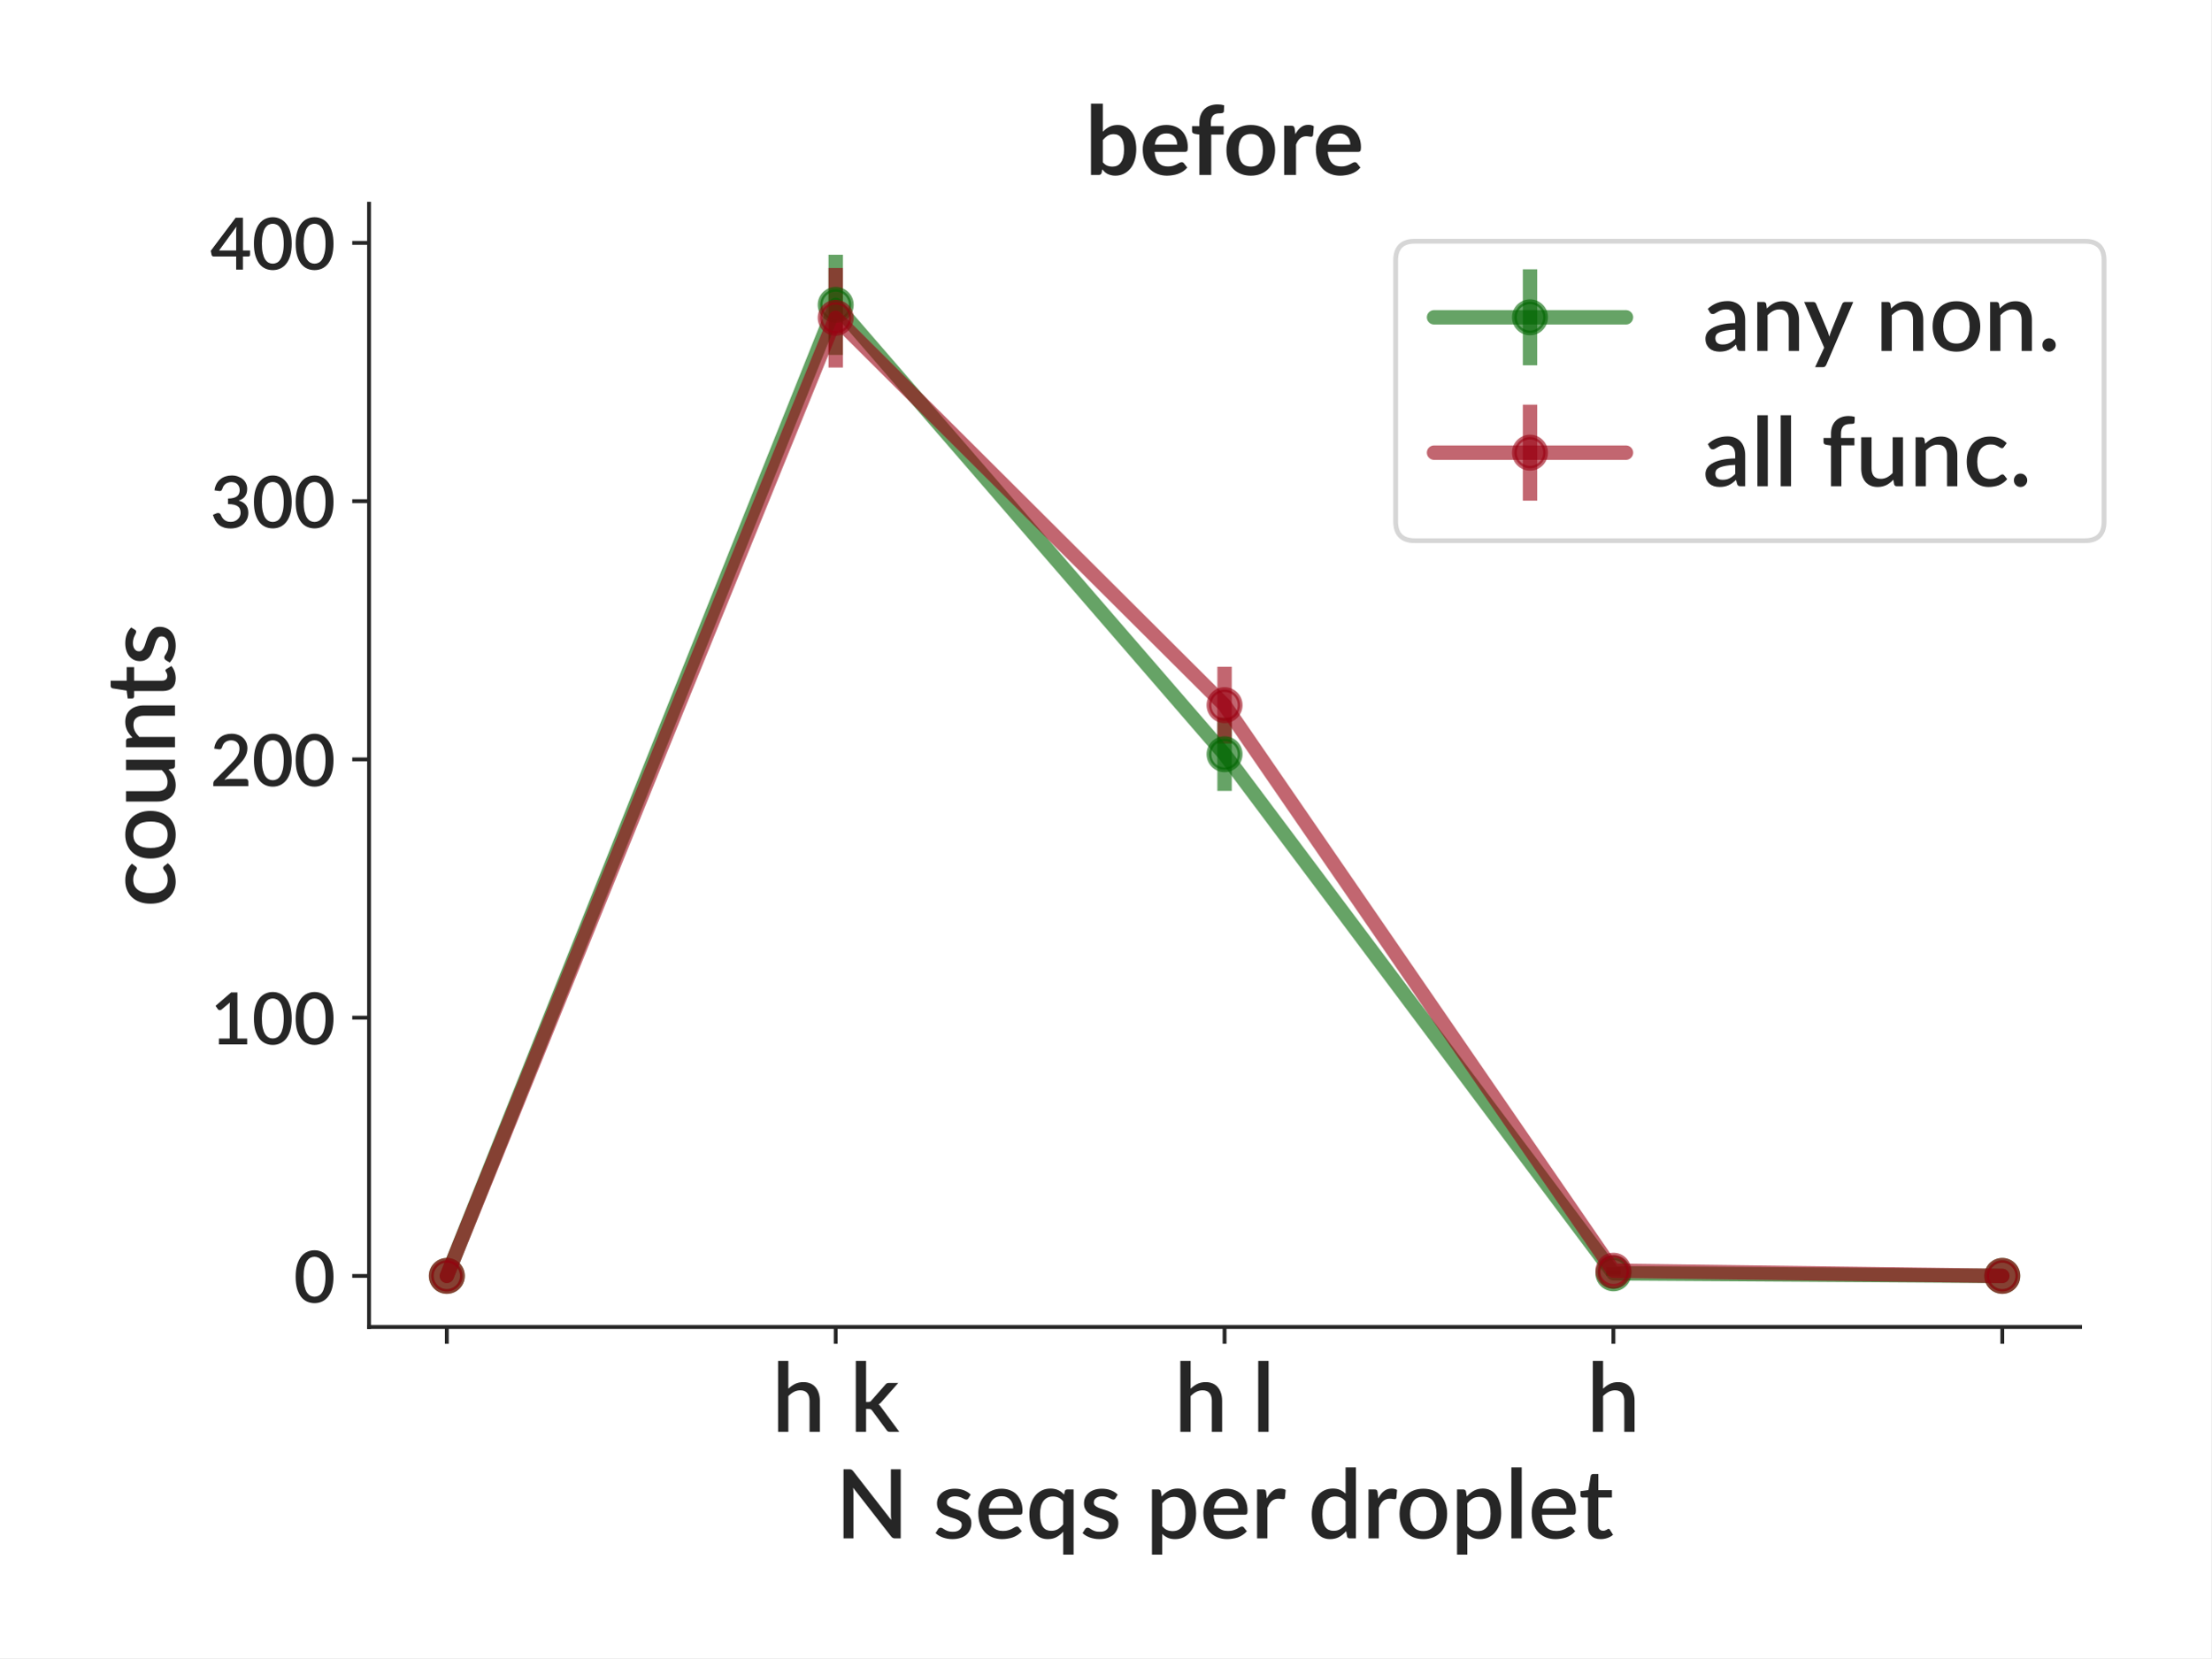
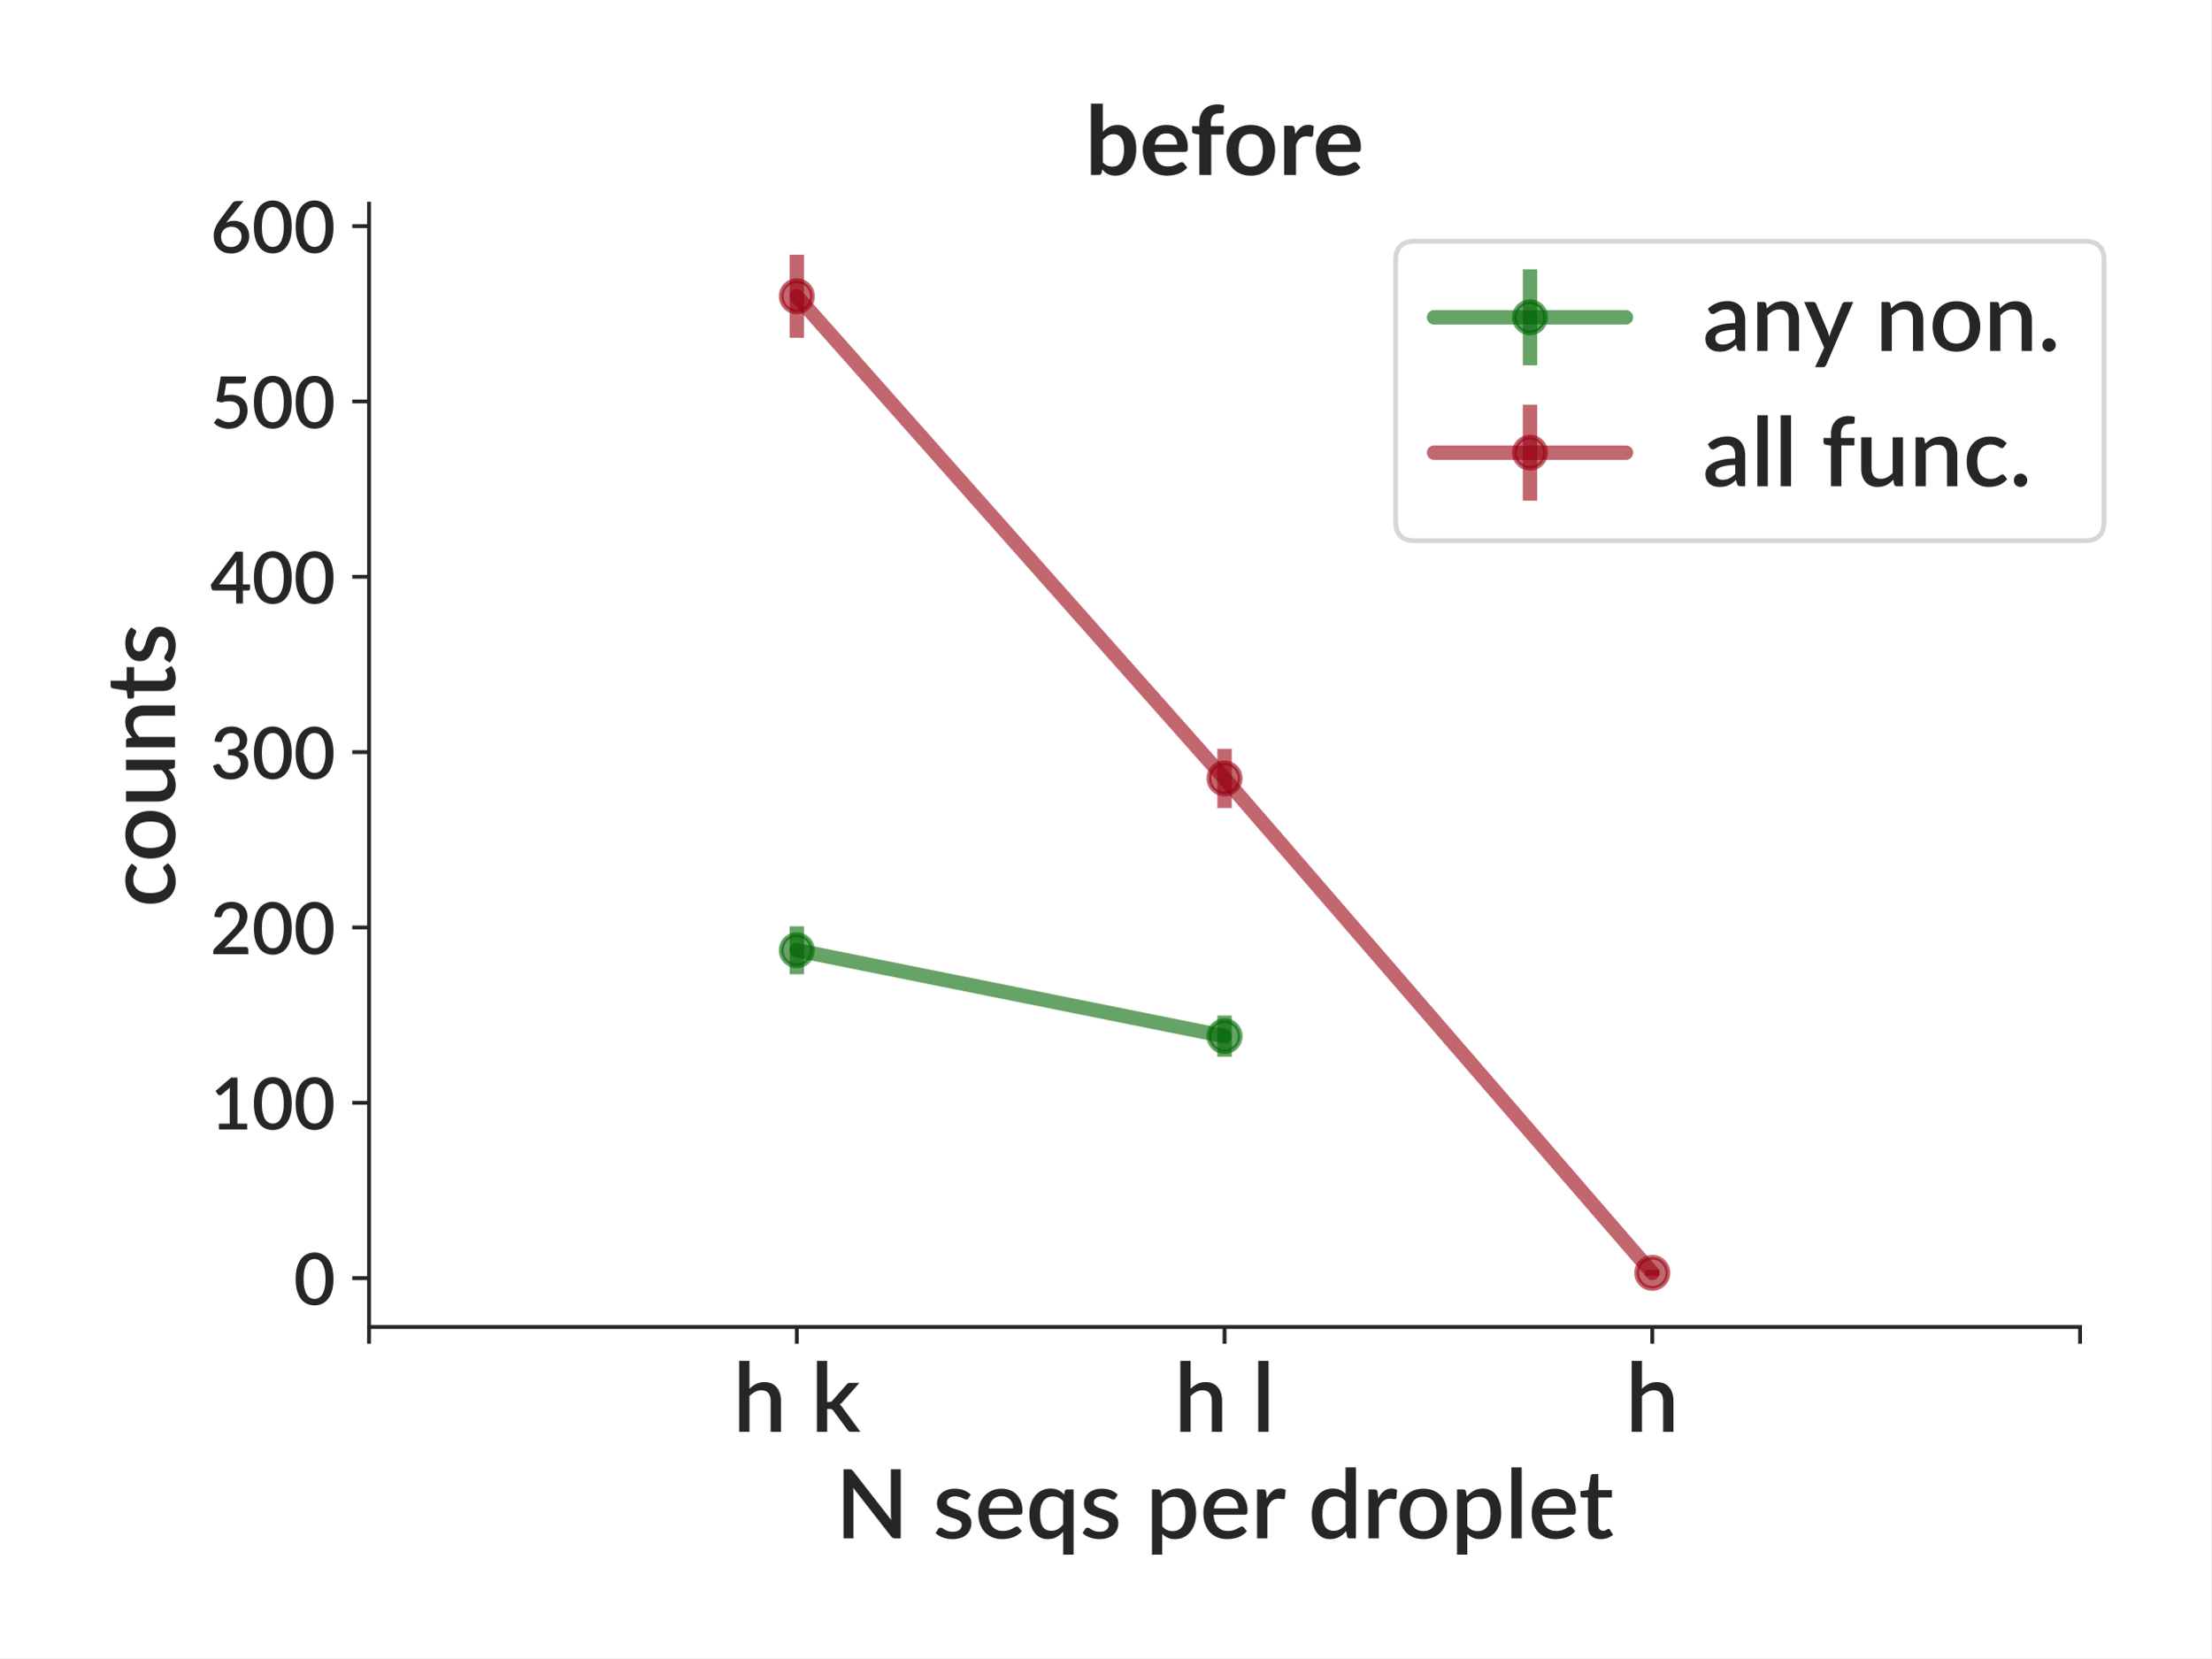
<svg xmlns="http://www.w3.org/2000/svg" xmlns:xlink="http://www.w3.org/1999/xlink" height="345.6pt" version="1.1" viewBox="0 0 460.8 345.6" width="460.8pt">
  <defs>
    <style type="text/css">
*{stroke-linecap:butt;stroke-linejoin:round;}
  </style>
  </defs>
  <g id="figure_1">
    <g id="patch_1">
      <path d="M 0 345.6  L 460.8 345.6  L 460.8 0  L 0 0  z " style="fill:#ffffff;" />
    </g>
    <g id="axes_1">
      <g id="patch_2">
        <path d="M 76.909 276.581  L 433.492 276.581  L 433.492 42.459  L 76.909 42.459  z " style="fill:#ffffff;" />
      </g>
      <g id="matplotlib.axis_1">
        <g id="xtick_1">
          <g id="line2d_1">
            <defs>
-               <path d="M 0 0  L 0 3.5  " id="me25cdfbb8a" style="stroke:#262626;stroke-width:0.8;" />
+               <path d="M 0 0  L 0 3.5  " id="mfc6ee37f56" style="stroke:#262626;stroke-width:0.8;" />
            </defs>
            <g>
-               <use style="fill:#262626;stroke:#262626;stroke-width:0.8;" x="93.118" xlink:href="#me25cdfbb8a" y="276.581" />
+               <use style="fill:#262626;stroke:#262626;stroke-width:0.8;" x="76.909" xlink:href="#mfc6ee37f56" y="276.581" />
            </g>
          </g>
        </g>
        <g id="xtick_2">
          <g id="line2d_2">
            <g>
-               <use style="fill:#262626;stroke:#262626;stroke-width:0.8;" x="174.159" xlink:href="#me25cdfbb8a" y="276.581" />
+               <use style="fill:#262626;stroke:#262626;stroke-width:0.8;" x="166.055" xlink:href="#mfc6ee37f56" y="276.581" />
            </g>
          </g>
          <g id="text_1">
-             <text style="fill:#262626;font-family:Lato;font-size:20px;font-style:normal;font-weight:600;text-anchor:middle;" transform="rotate(-0, 174.1592, 298.4406)" x="174.159" y="298.441">h k</text>
+             <text style="fill:#262626;font-family:Lato;font-size:20px;font-style:normal;font-weight:600;text-anchor:middle;" transform="rotate(-0, 166.055, 298.4406)" x="166.055" y="298.441">h k</text>
          </g>
        </g>
        <g id="xtick_3">
          <g id="line2d_3">
            <g>
-               <use style="fill:#262626;stroke:#262626;stroke-width:0.8;" x="255.201" xlink:href="#me25cdfbb8a" y="276.581" />
+               <use style="fill:#262626;stroke:#262626;stroke-width:0.8;" x="255.201" xlink:href="#mfc6ee37f56" y="276.581" />
            </g>
          </g>
          <g id="text_2">
            <text style="fill:#262626;font-family:Lato;font-size:20px;font-style:normal;font-weight:600;text-anchor:middle;" transform="rotate(-0, 255.2007, 298.4406)" x="255.201" y="298.441">h l</text>
          </g>
        </g>
        <g id="xtick_4">
          <g id="line2d_4">
            <g>
-               <use style="fill:#262626;stroke:#262626;stroke-width:0.8;" x="336.242" xlink:href="#me25cdfbb8a" y="276.581" />
+               <use style="fill:#262626;stroke:#262626;stroke-width:0.8;" x="344.346" xlink:href="#mfc6ee37f56" y="276.581" />
            </g>
          </g>
          <g id="text_3">
-             <text style="fill:#262626;font-family:Lato;font-size:20px;font-style:normal;font-weight:600;text-anchor:middle;" transform="rotate(-0, 336.2422, 298.4406)" x="336.242" y="298.441">h</text>
+             <text style="fill:#262626;font-family:Lato;font-size:20px;font-style:normal;font-weight:600;text-anchor:middle;" transform="rotate(-0, 344.3464, 298.4406)" x="344.346" y="298.441">h</text>
          </g>
        </g>
        <g id="xtick_5">
          <g id="line2d_5">
            <g>
-               <use style="fill:#262626;stroke:#262626;stroke-width:0.8;" x="417.284" xlink:href="#me25cdfbb8a" y="276.581" />
+               <use style="fill:#262626;stroke:#262626;stroke-width:0.8;" x="433.492" xlink:href="#mfc6ee37f56" y="276.581" />
            </g>
          </g>
        </g>
        <g id="text_4">
          <text style="fill:#262626;font-family:Lato;font-size:20px;font-style:normal;font-weight:600;text-anchor:middle;" transform="rotate(-0, 255.2007, 320.65)" x="255.201" y="320.65">N seqs per droplet</text>
        </g>
      </g>
      <g id="matplotlib.axis_2">
        <g id="ytick_1">
          <g id="line2d_6">
            <defs>
-               <path d="M 0 0  L -3.5 0  " id="mbd37fe295e" style="stroke:#262626;stroke-width:0.8;" />
+               <path d="M 0 0  L -3.5 0  " id="m39a12ecc71" style="stroke:#262626;stroke-width:0.8;" />
            </defs>
            <g>
-               <use style="fill:#262626;stroke:#262626;stroke-width:0.8;" x="76.909" xlink:href="#mbd37fe295e" y="265.939" />
+               <use style="fill:#262626;stroke:#262626;stroke-width:0.8;" x="76.909" xlink:href="#m39a12ecc71" y="266.403" />
            </g>
          </g>
          <g id="text_5">
-             <text style="fill:#262626;font-family:Lato;font-size:15px;font-style:normal;font-weight:600;text-anchor:end;" transform="rotate(-0, 69.90937, 271.5116)" x="69.909" y="271.512">0</text>
+             <text style="fill:#262626;font-family:Lato;font-size:15px;font-style:normal;font-weight:600;text-anchor:end;" transform="rotate(-0, 69.90937, 271.975)" x="69.909" y="271.975">0</text>
          </g>
        </g>
        <g id="ytick_2">
          <g id="line2d_7">
            <g>
-               <use style="fill:#262626;stroke:#262626;stroke-width:0.8;" x="76.909" xlink:href="#mbd37fe295e" y="212.11" />
+               <use style="fill:#262626;stroke:#262626;stroke-width:0.8;" x="76.909" xlink:href="#m39a12ecc71" y="229.857" />
            </g>
          </g>
          <g id="text_6">
-             <text style="fill:#262626;font-family:Lato;font-size:15px;font-style:normal;font-weight:600;text-anchor:end;" transform="rotate(-0, 69.90937, 217.6818)" x="69.909" y="217.682">100</text>
+             <text style="fill:#262626;font-family:Lato;font-size:15px;font-style:normal;font-weight:600;text-anchor:end;" transform="rotate(-0, 69.90937, 235.4298)" x="69.909" y="235.43">100</text>
          </g>
        </g>
        <g id="ytick_3">
          <g id="line2d_8">
            <g>
-               <use style="fill:#262626;stroke:#262626;stroke-width:0.8;" x="76.909" xlink:href="#mbd37fe295e" y="158.28" />
+               <use style="fill:#262626;stroke:#262626;stroke-width:0.8;" x="76.909" xlink:href="#m39a12ecc71" y="193.312" />
            </g>
          </g>
          <g id="text_7">
-             <text style="fill:#262626;font-family:Lato;font-size:15px;font-style:normal;font-weight:600;text-anchor:end;" transform="rotate(-0, 69.90937, 163.852)" x="69.909" y="163.852">200</text>
+             <text style="fill:#262626;font-family:Lato;font-size:15px;font-style:normal;font-weight:600;text-anchor:end;" transform="rotate(-0, 69.90937, 198.8845)" x="69.909" y="198.885">200</text>
          </g>
        </g>
        <g id="ytick_4">
          <g id="line2d_9">
            <g>
-               <use style="fill:#262626;stroke:#262626;stroke-width:0.8;" x="76.909" xlink:href="#mbd37fe295e" y="104.45" />
+               <use style="fill:#262626;stroke:#262626;stroke-width:0.8;" x="76.909" xlink:href="#m39a12ecc71" y="156.767" />
            </g>
          </g>
          <g id="text_8">
-             <text style="fill:#262626;font-family:Lato;font-size:15px;font-style:normal;font-weight:600;text-anchor:end;" transform="rotate(-0, 69.90937, 110.0222)" x="69.909" y="110.022">300</text>
+             <text style="fill:#262626;font-family:Lato;font-size:15px;font-style:normal;font-weight:600;text-anchor:end;" transform="rotate(-0, 69.90937, 162.3393)" x="69.909" y="162.339">300</text>
          </g>
        </g>
        <g id="ytick_5">
          <g id="line2d_10">
            <g>
-               <use style="fill:#262626;stroke:#262626;stroke-width:0.8;" x="76.909" xlink:href="#mbd37fe295e" y="50.62" />
+               <use style="fill:#262626;stroke:#262626;stroke-width:0.8;" x="76.909" xlink:href="#m39a12ecc71" y="120.222" />
            </g>
          </g>
          <g id="text_9">
-             <text style="fill:#262626;font-family:Lato;font-size:15px;font-style:normal;font-weight:600;text-anchor:end;" transform="rotate(-0, 69.90937, 56.19238)" x="69.909" y="56.192">400</text>
-           </g>
-         </g>
-         <g id="text_10">
+             <text style="fill:#262626;font-family:Lato;font-size:15px;font-style:normal;font-weight:600;text-anchor:end;" transform="rotate(-0, 69.90937, 125.7941)" x="69.909" y="125.794">400</text>
+           </g>
+         </g>
+         <g id="ytick_6">
+           <g id="line2d_11">
+             <g>
+               <use style="fill:#262626;stroke:#262626;stroke-width:0.8;" x="76.909" xlink:href="#m39a12ecc71" y="83.677" />
+             </g>
+           </g>
+           <g id="text_10">
+             <text style="fill:#262626;font-family:Lato;font-size:15px;font-style:normal;font-weight:600;text-anchor:end;" transform="rotate(-0, 69.90937, 89.24886)" x="69.909" y="89.249">500</text>
+           </g>
+         </g>
+         <g id="ytick_7">
+           <g id="line2d_12">
+             <g>
+               <use style="fill:#262626;stroke:#262626;stroke-width:0.8;" x="76.909" xlink:href="#m39a12ecc71" y="47.131" />
+             </g>
+           </g>
+           <g id="text_11">
+             <text style="fill:#262626;font-family:Lato;font-size:15px;font-style:normal;font-weight:600;text-anchor:end;" transform="rotate(-0, 69.90937, 52.70363)" x="69.909" y="52.704">600</text>
+           </g>
+         </g>
+         <g id="text_12">
          <text style="fill:#262626;font-family:Lato;font-size:20px;font-style:normal;font-weight:600;text-anchor:middle;" transform="rotate(-90, 36.45938, 159.5203)" x="36.459" y="159.52">counts</text>
        </g>
      </g>
      <g id="LineCollection_1">
-         <path clip-path="url(#pfacbf56b6f)" d="M 93.118 265.939  L 93.118 265.939  " style="fill:none;stroke:#006600;stroke-opacity:0.6;stroke-width:3;" />
-         <path clip-path="url(#pfacbf56b6f)" d="M 174.159 73.977  L 174.159 53.101  " style="fill:none;stroke:#006600;stroke-opacity:0.6;stroke-width:3;" />
-         <path clip-path="url(#pfacbf56b6f)" d="M 255.201 164.854  L 255.201 149.552  " style="fill:none;stroke:#006600;stroke-opacity:0.6;stroke-width:3;" />
-         <path clip-path="url(#pfacbf56b6f)" d="M 336.242 265.939  L 336.242 264.863  " style="fill:none;stroke:#006600;stroke-opacity:0.6;stroke-width:3;" />
-         <path clip-path="url(#pfacbf56b6f)" d="M 417.284 265.939  L 417.284 265.939  " style="fill:none;stroke:#006600;stroke-opacity:0.6;stroke-width:3;" />
+         <path clip-path="url(#p2a1040a97a)" d="M 166.055 203.061  L 166.055 193.066  " style="fill:none;stroke:#006600;stroke-opacity:0.6;stroke-width:3;" />
+         <path clip-path="url(#p2a1040a97a)" d="M 255.201 220.263  L 255.201 211.677  " style="fill:none;stroke:#006600;stroke-opacity:0.6;stroke-width:3;" />
      </g>
      <g id="LineCollection_2">
-         <path clip-path="url(#pfacbf56b6f)" d="M 93.118 265.939  L 93.118 265.939  " style="fill:none;stroke:#990012;stroke-opacity:0.6;stroke-width:3;" />
-         <path clip-path="url(#pfacbf56b6f)" d="M 174.159 76.599  L 174.159 55.862  " style="fill:none;stroke:#990012;stroke-opacity:0.6;stroke-width:3;" />
-         <path clip-path="url(#pfacbf56b6f)" d="M 255.201 154.978  L 255.201 138.973  " style="fill:none;stroke:#990012;stroke-opacity:0.6;stroke-width:3;" />
-         <path clip-path="url(#pfacbf56b6f)" d="M 336.242 265.624  L 336.242 264.101  " style="fill:none;stroke:#990012;stroke-opacity:0.6;stroke-width:3;" />
-         <path clip-path="url(#pfacbf56b6f)" d="M 417.284 265.939  L 417.284 265.939  " style="fill:none;stroke:#990012;stroke-opacity:0.6;stroke-width:3;" />
-       </g>
-       <g id="line2d_11">
-         <path clip-path="url(#pfacbf56b6f)" d="M 93.118 265.939  L 174.159 63.539  L 255.201 157.203  L 336.242 265.401  L 417.284 265.939  " style="fill:none;stroke:#006600;stroke-linecap:round;stroke-opacity:0.6;stroke-width:3;" />
+         <path clip-path="url(#p2a1040a97a)" d="M 166.055 70.398  L 166.055 53.101  " style="fill:none;stroke:#990012;stroke-opacity:0.6;stroke-width:3;" />
+         <path clip-path="url(#p2a1040a97a)" d="M 255.201 168.418  L 255.201 156.079  " style="fill:none;stroke:#990012;stroke-opacity:0.6;stroke-width:3;" />
+         <path clip-path="url(#p2a1040a97a)" d="M 344.346 265.939  L 344.346 264.673  " style="fill:none;stroke:#990012;stroke-opacity:0.6;stroke-width:3;" />
+       </g>
+       <g id="line2d_13">
+         <path clip-path="url(#p2a1040a97a)" d="M 166.055 198.063  L 255.201 215.97  " style="fill:none;stroke:#006600;stroke-linecap:round;stroke-opacity:0.6;stroke-width:3;" />
        <defs>
-           <path d="M 0 3.25  C 0.862 3.25 1.689 2.908 2.298 2.298  C 2.908 1.689 3.25 0.862 3.25 0  C 3.25 -0.862 2.908 -1.689 2.298 -2.298  C 1.689 -2.908 0.862 -3.25 0 -3.25  C -0.862 -3.25 -1.689 -2.908 -2.298 -2.298  C -2.908 -1.689 -3.25 -0.862 -3.25 0  C -3.25 0.862 -2.908 1.689 -2.298 2.298  C -1.689 2.908 -0.862 3.25 0 3.25  z " id="mfd1764a195" style="stroke:#006600;stroke-opacity:0.6;" />
+           <path d="M 0 3.25  C 0.862 3.25 1.689 2.908 2.298 2.298  C 2.908 1.689 3.25 0.862 3.25 0  C 3.25 -0.862 2.908 -1.689 2.298 -2.298  C 1.689 -2.908 0.862 -3.25 0 -3.25  C -0.862 -3.25 -1.689 -2.908 -2.298 -2.298  C -2.908 -1.689 -3.25 -0.862 -3.25 0  C -3.25 0.862 -2.908 1.689 -2.298 2.298  C -1.689 2.908 -0.862 3.25 0 3.25  z " id="mdfbdf12bd9" style="stroke:#006600;stroke-opacity:0.6;" />
        </defs>
-         <g clip-path="url(#pfacbf56b6f)">
-           <use style="fill:#006600;fill-opacity:0.6;stroke:#006600;stroke-opacity:0.6;" x="93.118" xlink:href="#mfd1764a195" y="265.939" />
-           <use style="fill:#006600;fill-opacity:0.6;stroke:#006600;stroke-opacity:0.6;" x="174.159" xlink:href="#mfd1764a195" y="63.539" />
-           <use style="fill:#006600;fill-opacity:0.6;stroke:#006600;stroke-opacity:0.6;" x="255.201" xlink:href="#mfd1764a195" y="157.203" />
-           <use style="fill:#006600;fill-opacity:0.6;stroke:#006600;stroke-opacity:0.6;" x="336.242" xlink:href="#mfd1764a195" y="265.401" />
-           <use style="fill:#006600;fill-opacity:0.6;stroke:#006600;stroke-opacity:0.6;" x="417.284" xlink:href="#mfd1764a195" y="265.939" />
-         </g>
-       </g>
-       <g id="line2d_12">
-         <path clip-path="url(#pfacbf56b6f)" d="M 93.118 265.939  L 174.159 66.231  L 255.201 146.975  L 336.242 264.863  L 417.284 265.939  " style="fill:none;stroke:#990012;stroke-linecap:round;stroke-opacity:0.6;stroke-width:3;" />
+         <g clip-path="url(#p2a1040a97a)">
+           <use style="fill:#006600;fill-opacity:0.6;stroke:#006600;stroke-opacity:0.6;" x="166.055" xlink:href="#mdfbdf12bd9" y="198.063" />
+           <use style="fill:#006600;fill-opacity:0.6;stroke:#006600;stroke-opacity:0.6;" x="255.201" xlink:href="#mdfbdf12bd9" y="215.97" />
+         </g>
+       </g>
+       <g id="line2d_14">
+         <path clip-path="url(#p2a1040a97a)" d="M 166.055 61.749  L 255.201 162.249  L 344.346 265.306  " style="fill:none;stroke:#990012;stroke-linecap:round;stroke-opacity:0.6;stroke-width:3;" />
        <defs>
-           <path d="M 0 3.25  C 0.862 3.25 1.689 2.908 2.298 2.298  C 2.908 1.689 3.25 0.862 3.25 0  C 3.25 -0.862 2.908 -1.689 2.298 -2.298  C 1.689 -2.908 0.862 -3.25 0 -3.25  C -0.862 -3.25 -1.689 -2.908 -2.298 -2.298  C -2.908 -1.689 -3.25 -0.862 -3.25 0  C -3.25 0.862 -2.908 1.689 -2.298 2.298  C -1.689 2.908 -0.862 3.25 0 3.25  z " id="m652ffdbab1" style="stroke:#990012;stroke-opacity:0.6;" />
+           <path d="M 0 3.25  C 0.862 3.25 1.689 2.908 2.298 2.298  C 2.908 1.689 3.25 0.862 3.25 0  C 3.25 -0.862 2.908 -1.689 2.298 -2.298  C 1.689 -2.908 0.862 -3.25 0 -3.25  C -0.862 -3.25 -1.689 -2.908 -2.298 -2.298  C -2.908 -1.689 -3.25 -0.862 -3.25 0  C -3.25 0.862 -2.908 1.689 -2.298 2.298  C -1.689 2.908 -0.862 3.25 0 3.25  z " id="m1fd00a884d" style="stroke:#990012;stroke-opacity:0.6;" />
        </defs>
-         <g clip-path="url(#pfacbf56b6f)">
-           <use style="fill:#990012;fill-opacity:0.6;stroke:#990012;stroke-opacity:0.6;" x="93.118" xlink:href="#m652ffdbab1" y="265.939" />
-           <use style="fill:#990012;fill-opacity:0.6;stroke:#990012;stroke-opacity:0.6;" x="174.159" xlink:href="#m652ffdbab1" y="66.231" />
-           <use style="fill:#990012;fill-opacity:0.6;stroke:#990012;stroke-opacity:0.6;" x="255.201" xlink:href="#m652ffdbab1" y="146.975" />
-           <use style="fill:#990012;fill-opacity:0.6;stroke:#990012;stroke-opacity:0.6;" x="336.242" xlink:href="#m652ffdbab1" y="264.863" />
-           <use style="fill:#990012;fill-opacity:0.6;stroke:#990012;stroke-opacity:0.6;" x="417.284" xlink:href="#m652ffdbab1" y="265.939" />
+         <g clip-path="url(#p2a1040a97a)">
+           <use style="fill:#990012;fill-opacity:0.6;stroke:#990012;stroke-opacity:0.6;" x="166.055" xlink:href="#m1fd00a884d" y="61.749" />
+           <use style="fill:#990012;fill-opacity:0.6;stroke:#990012;stroke-opacity:0.6;" x="255.201" xlink:href="#m1fd00a884d" y="162.249" />
+           <use style="fill:#990012;fill-opacity:0.6;stroke:#990012;stroke-opacity:0.6;" x="344.346" xlink:href="#m1fd00a884d" y="265.306" />
        </g>
      </g>
      <g id="patch_3">
        <path d="M 76.909 276.581  L 76.909 42.459  " style="fill:none;stroke:#262626;stroke-linecap:square;stroke-linejoin:miter;stroke-width:0.8;" />
      </g>
      <g id="patch_4">
        <path d="M 76.909 276.581  L 433.492 276.581  " style="fill:none;stroke:#262626;stroke-linecap:square;stroke-linejoin:miter;stroke-width:0.8;" />
      </g>
-       <g id="text_11">
+       <g id="text_13">
        <text style="fill:#262626;font-family:Lato;font-size:20px;font-style:normal;font-weight:bold;text-anchor:middle;" transform="rotate(-0, 255.2007, 36.45938)" x="255.201" y="36.459">before</text>
      </g>
      <g id="legend_1">
        <g id="patch_5">
          <path d="M 294.859 112.696  L 434.493 112.696  Q 438.493 112.696 438.493 108.696  L 438.493 54.277  Q 438.493 50.277 434.493 50.277  L 294.859 50.277  Q 290.859 50.277 290.859 54.277  L 290.859 108.696  Q 290.859 112.696 294.859 112.696  z " style="fill:#ffffff;opacity:0.8;stroke:#cccccc;stroke-linejoin:miter;" />
        </g>
        <g id="LineCollection_3">
          <path d="M 318.859 76.137  L 318.859 56.137  " style="fill:none;stroke:#006600;stroke-opacity:0.6;stroke-width:3;" />
        </g>
-         <g id="line2d_13">
+         <g id="line2d_15">
          <path d="M 298.859 66.137  L 338.859 66.137  " style="fill:none;stroke:#006600;stroke-linecap:round;stroke-opacity:0.6;stroke-width:3;" />
        </g>
-         <g id="line2d_14">
+         <g id="line2d_16">
          <g>
-             <use style="fill:#006600;fill-opacity:0.6;stroke:#006600;stroke-opacity:0.6;" x="318.859" xlink:href="#mfd1764a195" y="66.137" />
-           </g>
-         </g>
-         <g id="text_12">
+             <use style="fill:#006600;fill-opacity:0.6;stroke:#006600;stroke-opacity:0.6;" x="318.859" xlink:href="#mdfbdf12bd9" y="66.137" />
+           </g>
+         </g>
+         <g id="text_14">
          <text style="fill:#262626;font-family:Lato;font-size:20px;font-style:normal;font-weight:600;text-anchor:start;" transform="rotate(-0, 354.859, 73.13656)" x="354.859" y="73.137">any non.</text>
        </g>
        <g id="LineCollection_4">
          <path d="M 318.859 104.346  L 318.859 84.346  " style="fill:none;stroke:#990012;stroke-opacity:0.6;stroke-width:3;" />
        </g>
-         <g id="line2d_15">
+         <g id="line2d_17">
          <path d="M 298.859 94.346  L 338.859 94.346  " style="fill:none;stroke:#990012;stroke-linecap:round;stroke-opacity:0.6;stroke-width:3;" />
        </g>
-         <g id="line2d_16">
+         <g id="line2d_18">
          <g>
-             <use style="fill:#990012;fill-opacity:0.6;stroke:#990012;stroke-opacity:0.6;" x="318.859" xlink:href="#m652ffdbab1" y="94.346" />
-           </g>
-         </g>
-         <g id="text_13">
+             <use style="fill:#990012;fill-opacity:0.6;stroke:#990012;stroke-opacity:0.6;" x="318.859" xlink:href="#m1fd00a884d" y="94.346" />
+           </g>
+         </g>
+         <g id="text_15">
          <text style="fill:#262626;font-family:Lato;font-size:20px;font-style:normal;font-weight:600;text-anchor:start;" transform="rotate(-0, 354.859, 101.3459)" x="354.859" y="101.346">all func.</text>
        </g>
      </g>
    </g>
  </g>
  <defs>
-     <clipPath id="pfacbf56b6f">
+     <clipPath id="p2a1040a97a">
      <rect height="234.122" width="356.583" x="76.909" y="42.459" />
    </clipPath>
  </defs>
</svg>
